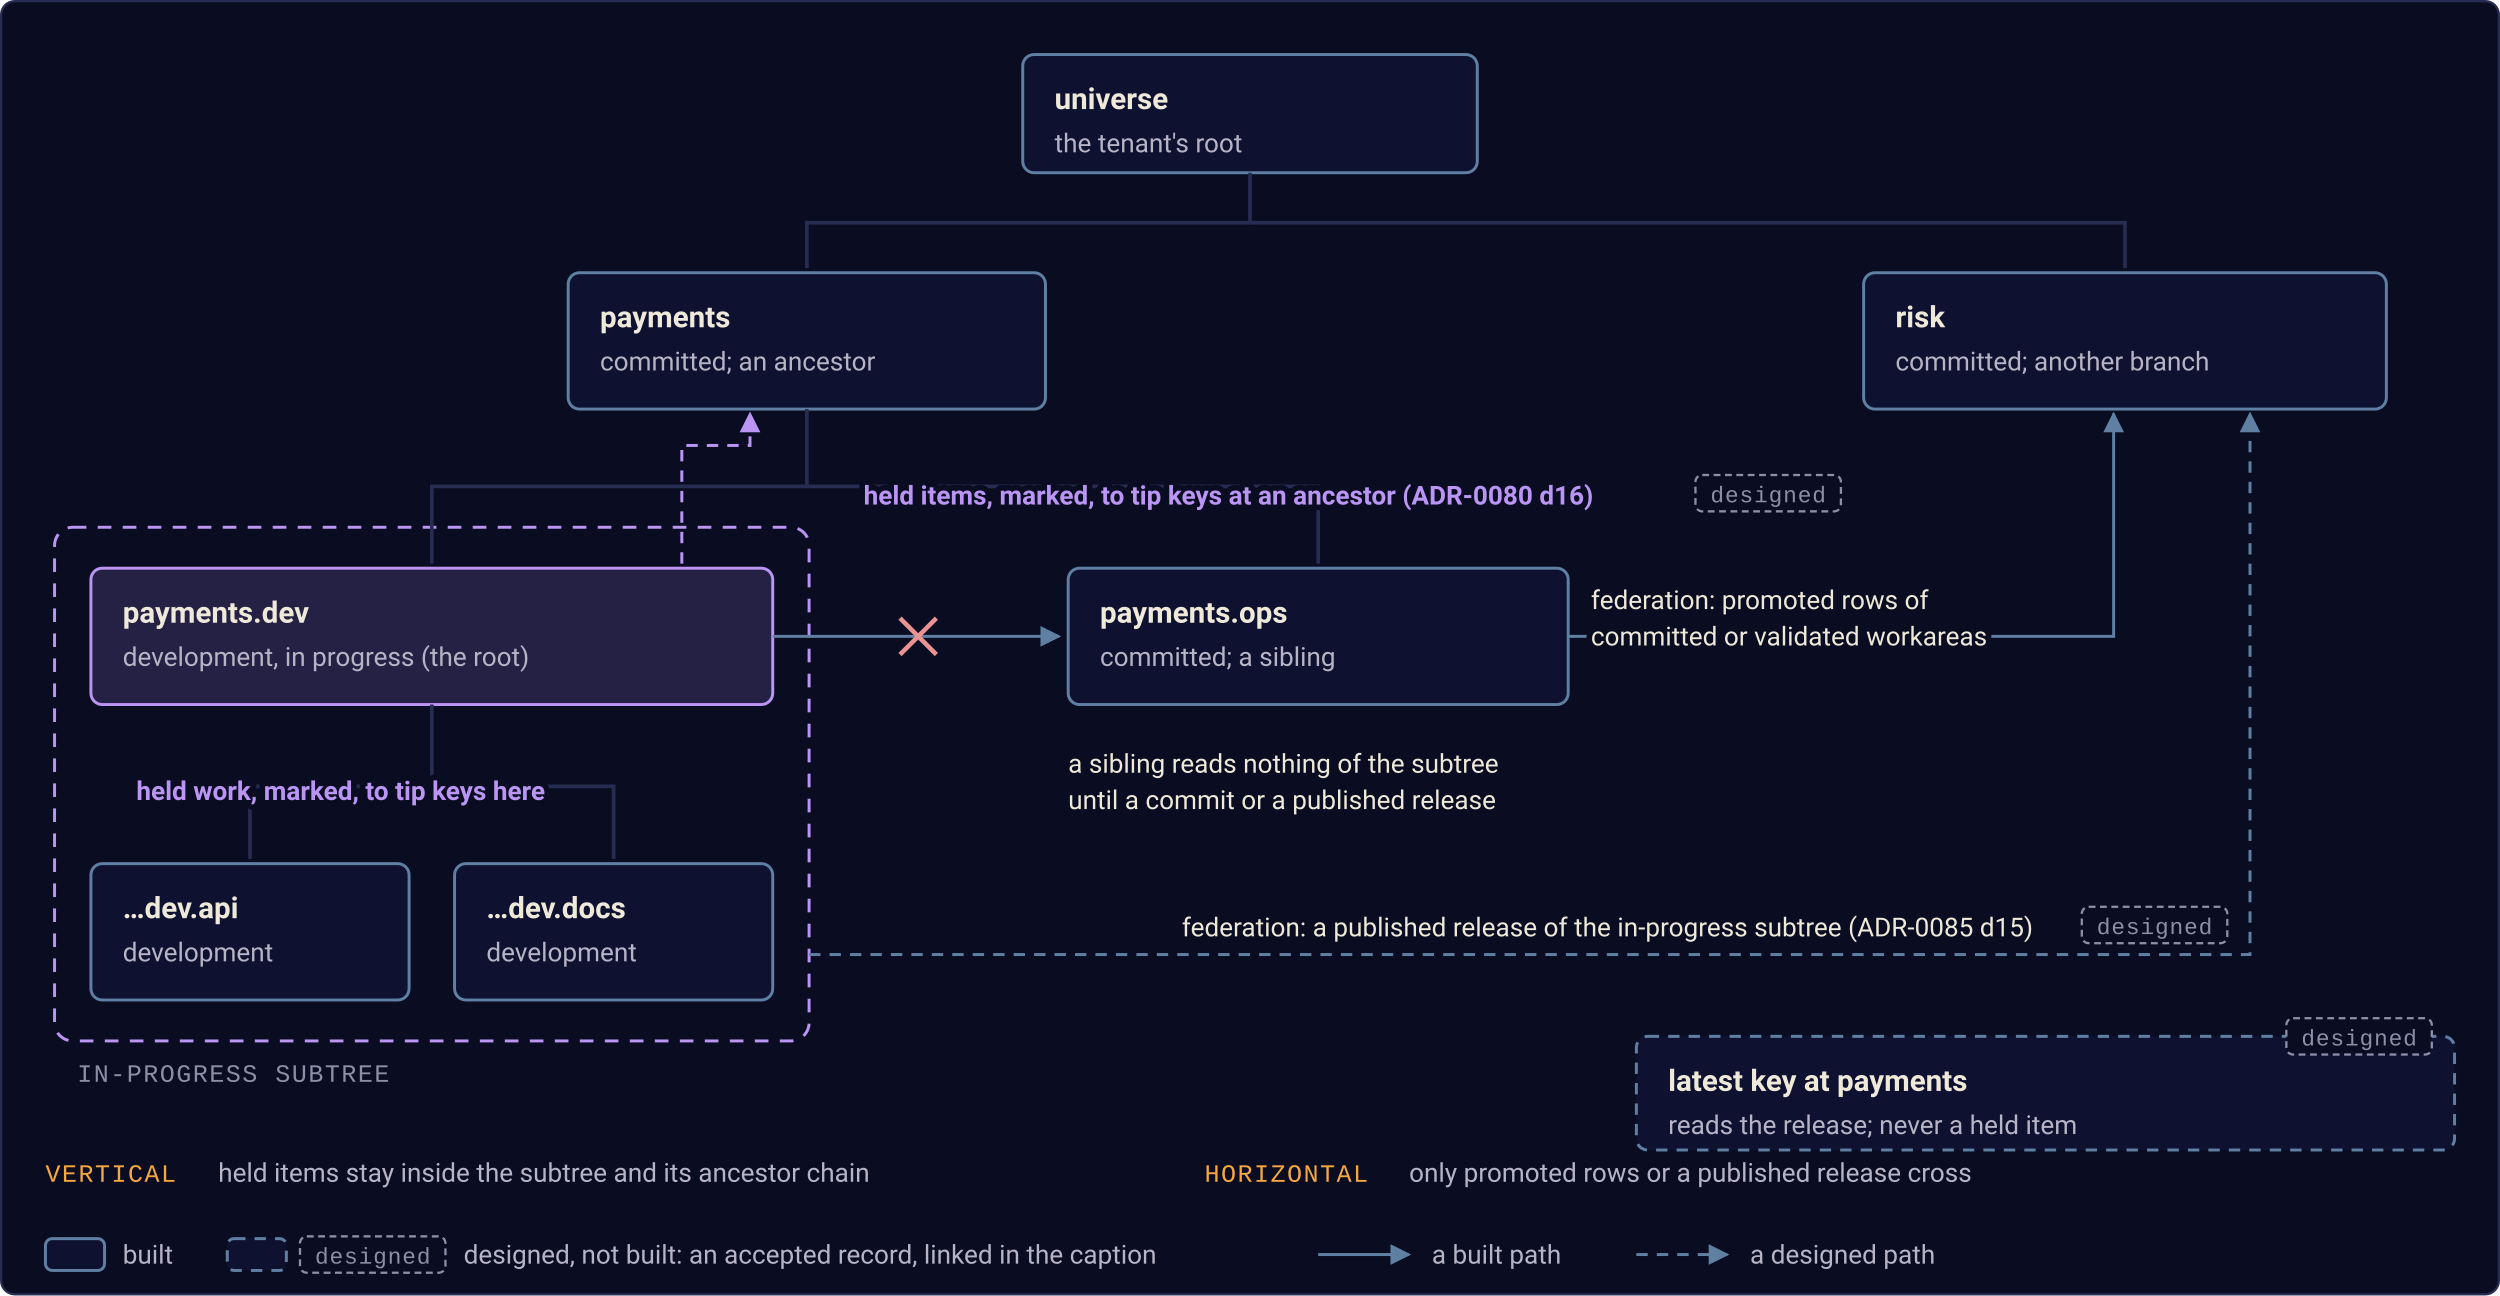
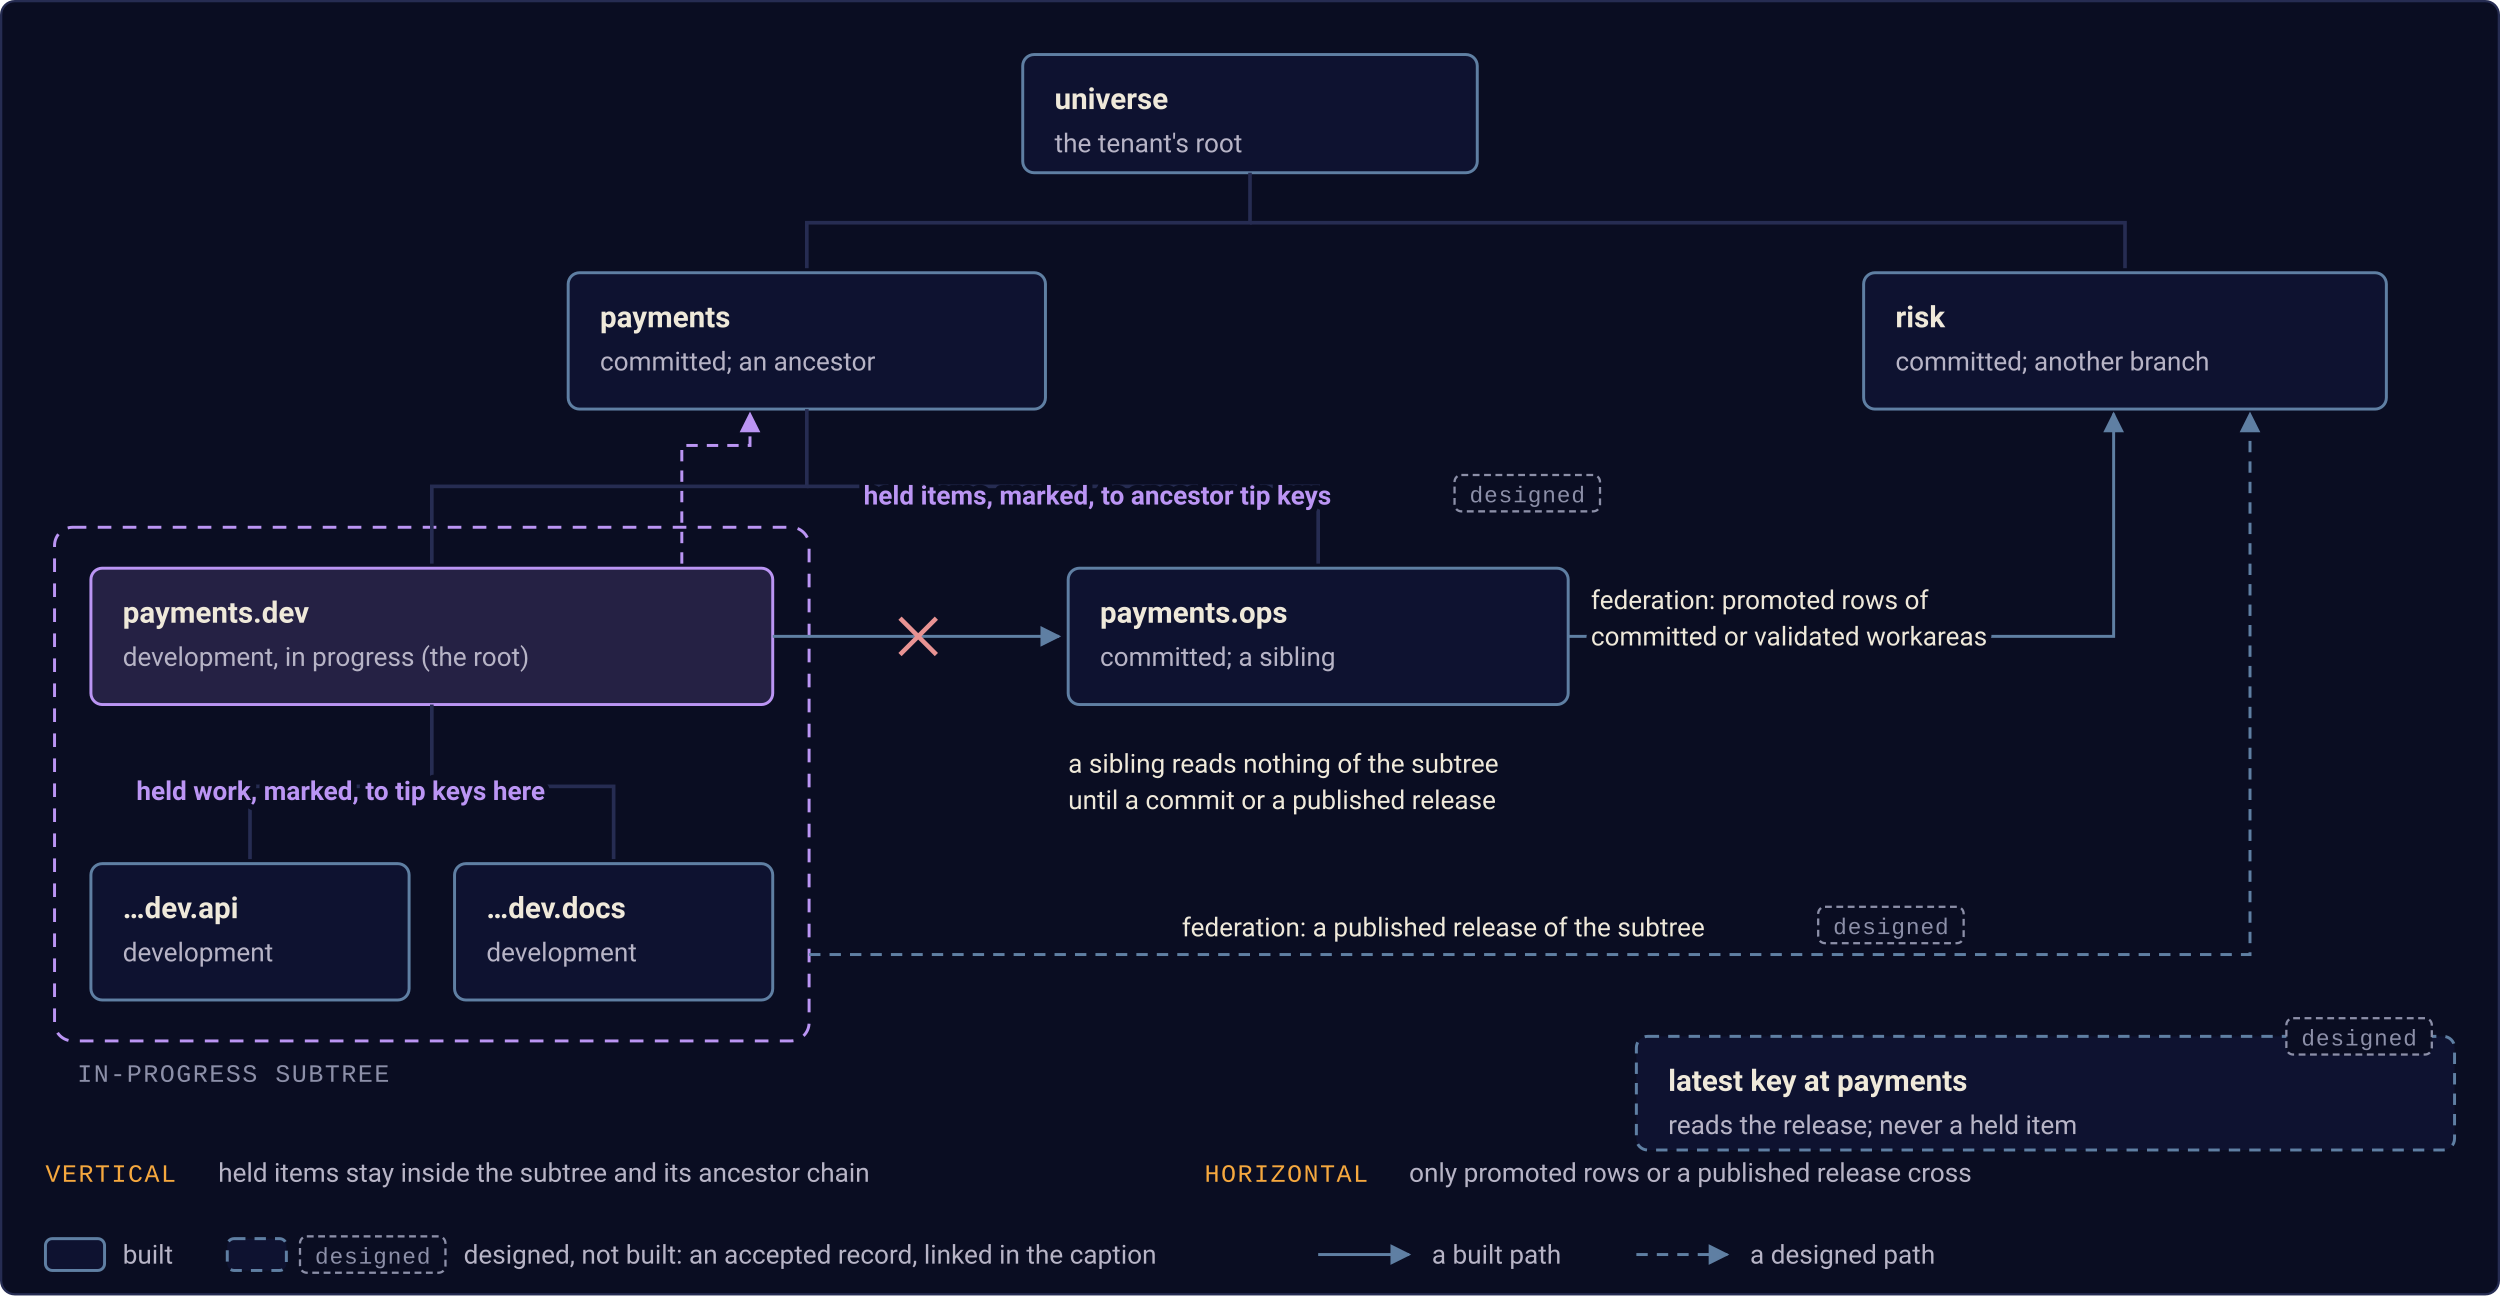
<svg xmlns="http://www.w3.org/2000/svg" width="1100" height="570" viewBox="0 0 1100 570" role="img" aria-labelledby="title desc">
  <style>
.plate{fill:#0a0d22;stroke:#262c52}
text{font-family:system-ui,-apple-system,"Segoe UI",Roboto,"Helvetica Neue",Arial,sans-serif}
.box{fill:#0e1230;stroke:#5f7fa3;stroke-width:1.3}
.box.soft{fill:#111638}
.box.acc{fill:#f6a83e24;stroke:#f6a83e}
.box.ip{fill:#b48af229;stroke:#bb95f4}
.box.plan{stroke-dasharray:5 4}
.zone{fill:none;stroke:#f6a83e;stroke-width:1.3;stroke-dasharray:6 5}
.zone.ip{stroke:#bb95f4}
.lane{fill:none;stroke:#262c52;stroke-width:1}
.tree{fill:none;stroke:#262c52;stroke-width:1.6}
.t{fill:#efe9da;font-size:13px;font-weight:700}
.s{fill:#b7b4c6;font-size:11.5px}
.lanet{fill:#8c8fa8;font-size:11px;font-family:ui-monospace,SFMono-Regular,Menlo,Consolas,"Liberation Mono",monospace;letter-spacing:.06em}
.lanet.hi{fill:#f6a83e}
.e{fill:none;stroke:#5f7fa3;stroke-width:1.3}
.e.acc{stroke:#f6a83e}
.e.ip{stroke:#bb95f4}
.e.dash{stroke-dasharray:5 4}
.ah{fill:#5f7fa3}
.aha{fill:#f6a83e}
.ahi{fill:#bb95f4}
.el{fill:#efe9da;font-size:11.5px;paint-order:stroke;stroke:#0a0d22;stroke-width:5px;stroke-linejoin:round}
.acct{fill:#f6a83e;font-size:11.5px;font-weight:700;paint-order:stroke;stroke:#0a0d22;stroke-width:5px;stroke-linejoin:round}
.ipt{fill:#bb95f4;font-size:11.5px;font-weight:700;paint-order:stroke;stroke:#0a0d22;stroke-width:5px;stroke-linejoin:round}
.tag{fill:#0a0d22;stroke:#8c8fa8;stroke-dasharray:3 2}
.tagt{fill:#8c8fa8;font-size:10px;font-family:ui-monospace,SFMono-Regular,Menlo,Consolas,"Liberation Mono",monospace;letter-spacing:.04em}
.reg{fill:#0e1230;stroke:#5f7fa3;stroke-width:1.2}
.reg.outer{fill:#111638}
.reg.ip{fill:#b48af229;stroke:#bb95f4;stroke-width:1.6}
.reg.plan{stroke-dasharray:5 4}
.reach{fill:none;stroke:#f6a83e;stroke-width:3}
.reach.b{stroke:#9fc6e6}
.reach.plan{stroke-dasharray:9 5}
.gh{fill:#0a0d22;stroke:#efe9da;stroke-width:1.6}
.gs{fill:#efe9da;stroke:#efe9da;stroke-width:1.6}
+ .gh.plan{stroke-dasharray:2.6 1.8}
.gx{fill:none;stroke:#8c8fa8;stroke-width:1.4;stroke-dasharray:2 2}
.it{fill:#efe9da;font-size:11.5px}
.it.dim{fill:#8c8fa8}
.icet{fill:#9fc6e6;font-size:11.5px;font-weight:700;paint-order:stroke;stroke:#0a0d22;stroke-width:5px;stroke-linejoin:round}
.no{fill:none;stroke:#e99393;stroke-width:2}
</style>
  <defs>
    <marker id="a" viewBox="0 0 10 10" refX="9" refY="5" markerWidth="7" markerHeight="7" orient="auto-start-reverse">
      <path class="ah" d="M0 0 L10 5 L0 10 z" />
    </marker>
    <marker id="aa" viewBox="0 0 10 10" refX="9" refY="5" markerWidth="7" markerHeight="7" orient="auto-start-reverse">
      <path class="aha" d="M0 0 L10 5 L0 10 z" />
    </marker>
    <marker id="ai" viewBox="0 0 10 10" refX="9" refY="5" markerWidth="7" markerHeight="7" orient="auto-start-reverse">
      <path class="ahi" d="M0 0 L10 5 L0 10 z" />
    </marker>
  </defs>
  <rect class="plate" x="0.5" y="0.5" width="1099" height="569" rx="6" />
  <rect class="box" x="450" y="24" width="200" height="52" rx="5" />
  <text class="t" x="464" y="48">universe</text>
  <text class="s" x="464" y="67">the tenant's root</text>
  <rect class="box" x="250" y="120" width="210" height="60" rx="5" />
  <text class="t" x="264" y="144">payments</text>
  <text class="s" x="264" y="163">committed; an ancestor</text>
  <rect class="box" x="820" y="120" width="230" height="60" rx="5" />
  <text class="t" x="834" y="144">risk</text>
  <text class="s" x="834" y="163">committed; another branch</text>
  <rect class="box ip" x="40" y="250" width="300" height="60" rx="5" />
  <text class="t" x="54" y="274">payments.dev</text>
  <text class="s" x="54" y="293">development, in progress (the root)</text>
  <rect class="box" x="470" y="250" width="220" height="60" rx="5" />
  <text class="t" x="484" y="274">payments.ops</text>
  <text class="s" x="484" y="293">committed; a sibling</text>
  <rect class="box" x="40" y="380" width="140" height="60" rx="5" />
  <text class="t" x="54" y="404">…dev.api</text>
  <text class="s" x="54" y="423">development</text>
  <rect class="box" x="200" y="380" width="140" height="60" rx="5" />
  <text class="t" x="214" y="404">…dev.docs</text>
  <text class="s" x="214" y="423">development</text>
  <rect class="zone ip" x="24" y="232" width="332" height="226" rx="8" />
  <text class="lanet" x="34" y="476">IN-PROGRESS SUBTREE</text>
  <path class="tree" d="M550 76 V98 H355 V118" />
  <path class="tree" d="M550 98 H935 V118" />
  <path class="tree" d="M355 180 V214 H190 V248" />
  <path class="tree" d="M355 214 H580 V248" />
  <path class="tree" d="M190 310 V346 H110 V378" />
  <path class="tree" d="M190 346 H270 V378" />
  <text class="ipt" x="60" y="352">held work, marked, to tip keys here</text>
  <path class="e ip dash" d="M300 248 V196 H330 V182" marker-end="url(#ai)" />
-   <text class="ipt" x="380" y="222">held items, marked, to tip keys at an ancestor (ADR-0080 d16)</text>
-   <rect class="tag" x="746" y="209" width="64" height="16" rx="3" />
-   <text class="tagt" x="778" y="221" text-anchor="middle">designed</text>
+   <text class="ipt" x="380" y="222">held items, marked, to ancestor tip keys</text>
+   <rect class="tag" x="640" y="209" width="64" height="16" rx="3" />
+   <text class="tagt" x="672" y="221" text-anchor="middle">designed</text>
  <path class="e" d="M340 280 H466" marker-end="url(#a)" />
  <path class="no" d="M396 272 L412 288 M412 272 L396 288" />
  <text class="el" x="470" y="340">a sibling reads nothing of the subtree</text>
  <text class="el" x="470" y="356">until a commit or a published release</text>
  <path class="e" d="M690 280 H930 V182" marker-end="url(#a)" />
  <text class="el" x="700" y="268">federation: promoted rows of</text>
  <text class="el" x="700" y="284">committed or validated workareas</text>
  <path class="e dash" d="M356 420 H990 V182" marker-end="url(#a)" />
-   <text class="el" x="520" y="412">federation: a published release of the in-progress subtree (ADR-0085 d15)</text>
-   <rect class="tag" x="916" y="399" width="64" height="16" rx="3" />
-   <text class="tagt" x="948" y="411" text-anchor="middle">designed</text>
+   <text class="el" x="520" y="412">federation: a published release of the subtree</text>
+   <rect class="tag" x="800" y="399" width="64" height="16" rx="3" />
+   <text class="tagt" x="832" y="411" text-anchor="middle">designed</text>
  <rect class="box plan" x="720" y="456" width="360" height="50" rx="5" />
  <text class="t" x="734" y="480">latest key at payments</text>
  <text class="s" x="734" y="499">reads the release; never a held item</text>
  <rect class="tag" x="1006" y="448" width="64" height="16" rx="3" />
  <text class="tagt" x="1038" y="460" text-anchor="middle">designed</text>
  <text class="lanet hi" x="20" y="520">VERTICAL</text>
  <text class="s" x="96" y="520">held items stay inside the subtree and its ancestor chain</text>
  <text class="lanet hi" x="530" y="520">HORIZONTAL</text>
  <text class="s" x="620" y="520">only promoted rows or a published release cross</text>
  <path class="e" d="M580 552 H620" marker-end="url(#a)" />
  <text class="s" x="630" y="556">a built path</text>
  <path class="e dash" d="M720 552 H760" marker-end="url(#a)" />
  <text class="s" x="770" y="556">a designed path</text>
  <rect class="box" x="20" y="545" width="26" height="14" rx="3" />
  <text class="s" x="54" y="556">built</text>
  <rect class="box plan" x="100" y="545" width="26" height="14" rx="3" />
  <rect class="tag" x="132" y="544" width="64" height="16" rx="3" />
  <text class="tagt" x="164" y="556" text-anchor="middle">designed</text>
  <text class="s" x="204" y="556">designed, not built: an accepted record, linked in the caption</text>
</svg>
